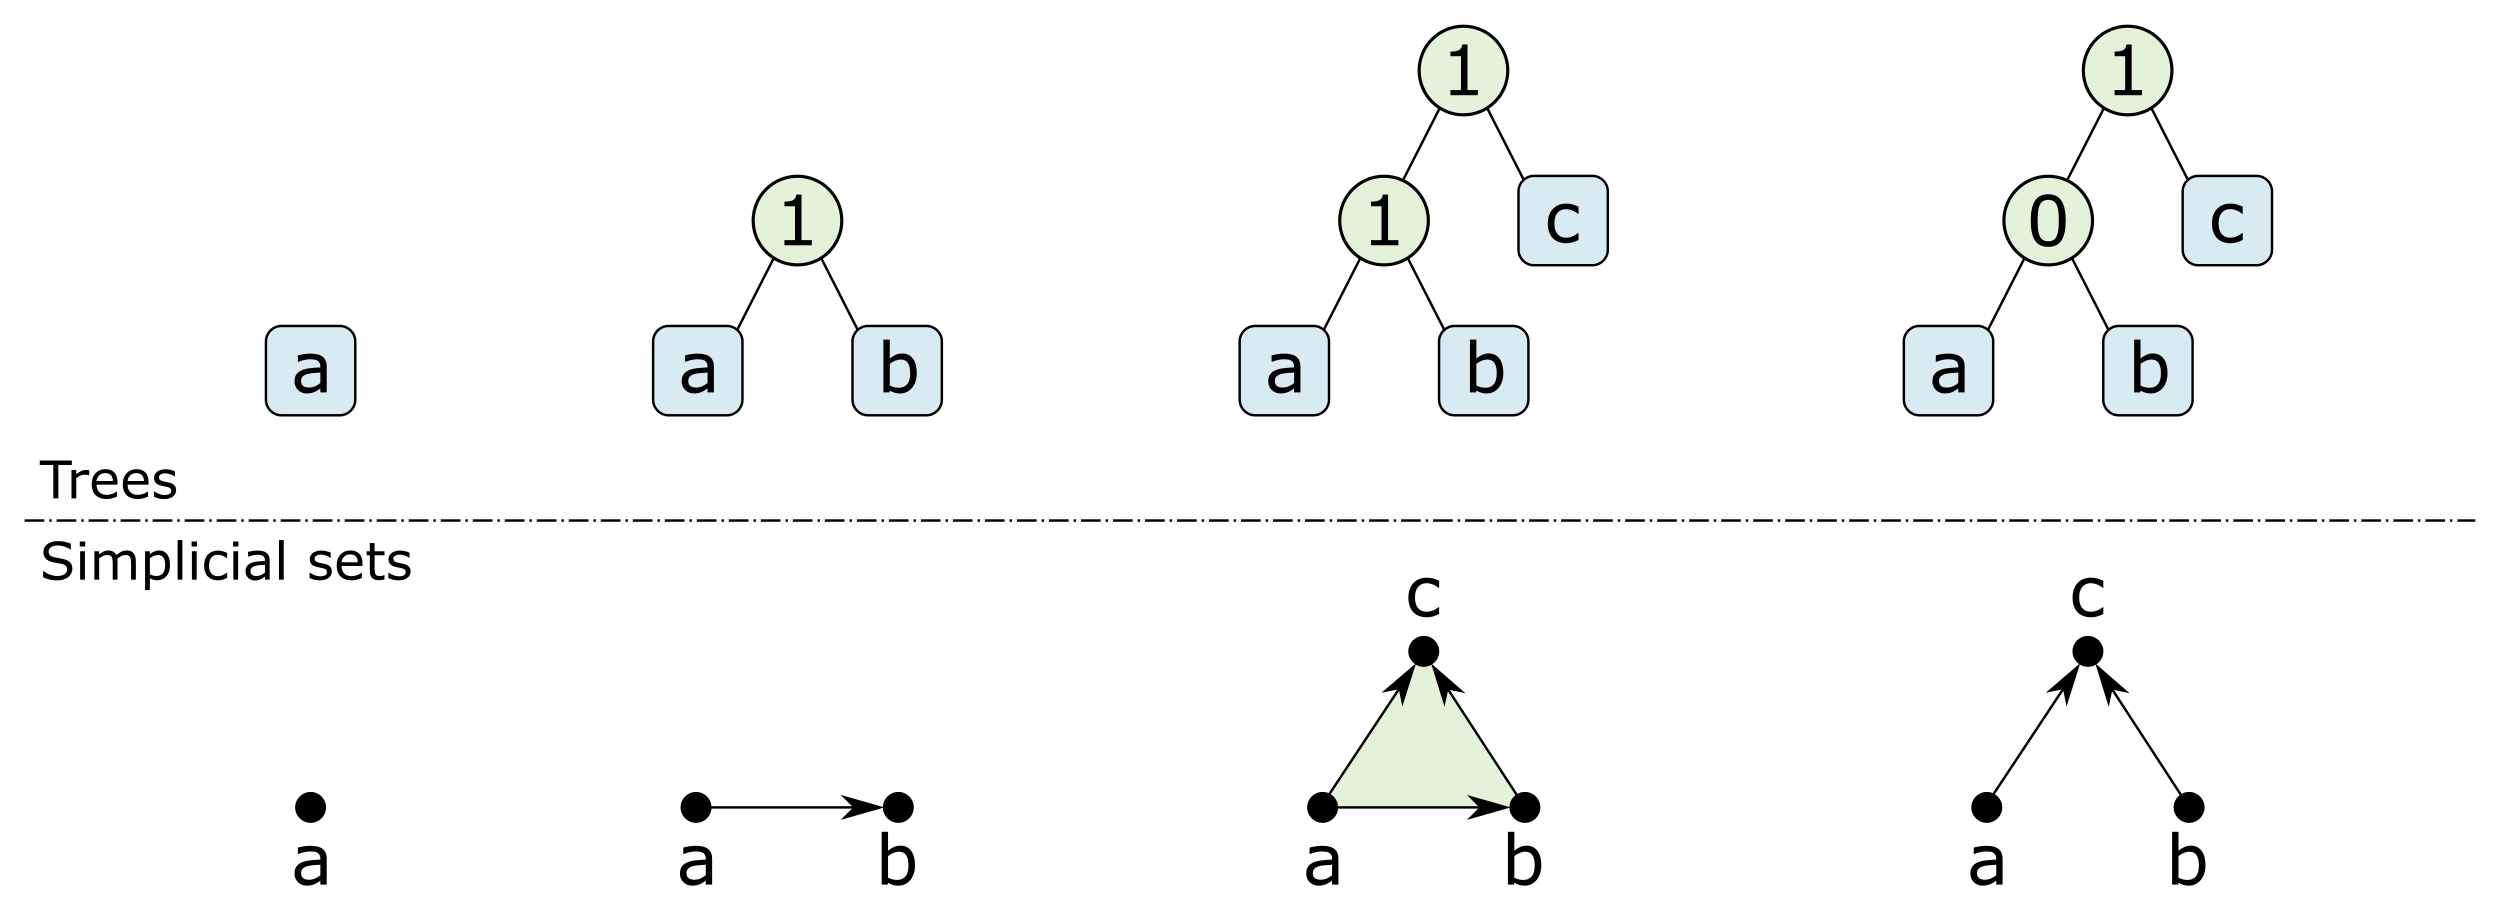
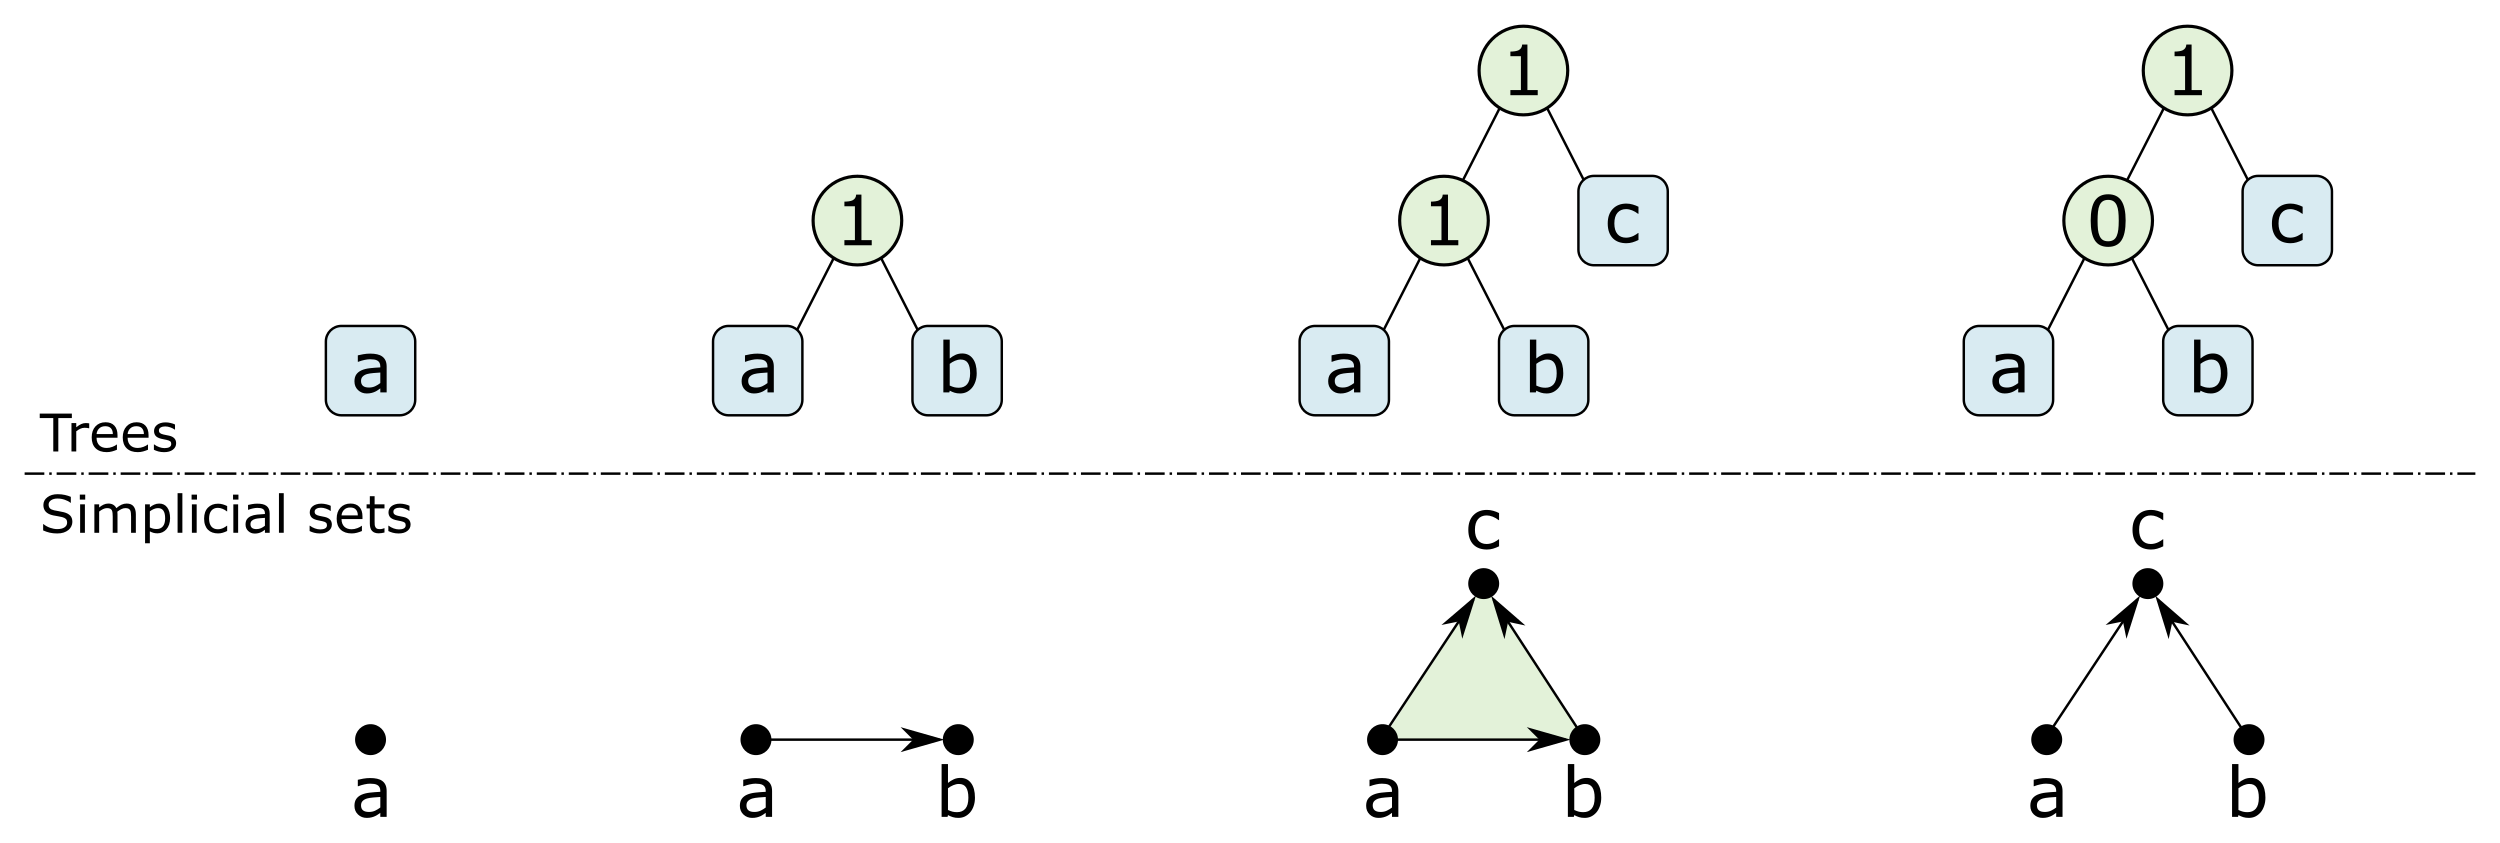
- <svg xmlns="http://www.w3.org/2000/svg" width="507.656mm" height="184.843mm" viewBox="0 0 507.656 184.843" version="1.1" id="svg5">
+ <svg xmlns="http://www.w3.org/2000/svg" width="507.656mm" height="171.085mm" viewBox="0 0 507.656 171.085" version="1.1" id="svg5">
  <defs id="defs2">
    <marker style="overflow:visible" id="Arrow1Lend" refX="0" refY="0" orient="auto">
      <path transform="matrix(-0.8,0,0,-0.8,-10,0)" style="fill:context-stroke;fill-rule:evenodd;stroke:context-stroke;stroke-width:1pt" d="M 0,0 5,-5 -12.5,0 5,5 Z" id="path22184" />
    </marker>
  </defs>
-   <g id="layer1" transform="translate(-41.9256,-69.00674)">
-     <rect style="fill:#d9ebf2;fill-opacity:1;stroke:#000000;stroke-width:0.5;stroke-miterlimit:4;stroke-dasharray:none;stroke-opacity:1" id="rect846" width="18.143" height="18.143" x="95.928" y="135.195" rx="3.155" ry="3.155" />
-     <g aria-label="a" id="text2439" style="font-size:14.111px;line-height:1.25;-inkscape-font-specification:'sans-serif, Normal';stroke-width:0.265" transform="translate(0,-4.233333)">
+   <g id="layer1" transform="translate(-41.9256,-78.53174)">
+     <rect style="fill:#d9ebf2;fill-opacity:1;stroke:#000000;stroke-width:0.5;stroke-miterlimit:4;stroke-dasharray:none;stroke-opacity:1" id="rect846" width="18.143" height="18.143" x="108.099" y="144.72" rx="3.155" ry="3.155" />
+     <g aria-label="a" id="text2439" style="font-size:14.111px;line-height:1.25;-inkscape-font-specification:'sans-serif, Normal';stroke-width:0.265" transform="translate(12.17084,5.291667)">
      <path d="m 108.269,152.926 h -1.288 v -0.82 q -0.172,0.117 -0.469,0.331 -0.289,0.207 -0.565,0.331 -0.324,0.158 -0.744,0.262 -0.42,0.11 -0.985,0.11 -1.04,0 -1.764,-0.689 -0.723,-0.689 -0.723,-1.757 0,-0.875 0.372,-1.412 0.379,-0.544 1.075,-0.854 0.703,-0.31 1.688,-0.42 0.985,-0.11 2.115,-0.165 v -0.2 q 0,-0.441 -0.158,-0.73 -0.152,-0.289 -0.441,-0.455 -0.276,-0.158 -0.661,-0.214 -0.386,-0.055 -0.806,-0.055 -0.51,0 -1.137,0.138 -0.627,0.131 -1.295,0.386 h -0.069 v -1.316 q 0.379,-0.103 1.096,-0.227 0.717,-0.124 1.412,-0.124 0.813,0 1.412,0.138 0.606,0.131 1.047,0.455 0.434,0.317 0.661,0.82 0.227,0.503 0.227,1.247 z m -1.288,-1.895 v -2.143 q -0.593,0.034 -1.399,0.103 -0.799,0.069 -1.268,0.2 -0.558,0.158 -0.903,0.496 -0.345,0.331 -0.345,0.916 0,0.661 0.4,0.999 0.4,0.331 1.22,0.331 0.682,0 1.247,-0.262 0.565,-0.269 1.047,-0.641 z" id="path17081" />
    </g>
-     <g id="g24591" transform="translate(0,-4.233333)">
+     <g id="g24591" transform="translate(12.17084,5.291667)">
      <rect style="fill:#d9ebf2;fill-opacity:1;stroke:#000000;stroke-width:0.5;stroke-miterlimit:4;stroke-dasharray:none;stroke-opacity:1" id="rect13164" width="18.143" height="18.143" x="215.037" y="139.428" rx="3.155" ry="3.155" />
      <g aria-label="b" id="text13168" style="font-size:14.111px;line-height:1.25;-inkscape-font-specification:'sans-serif, Normal';stroke-width:0.265" transform="translate(-4.725525)">
        <path d="m 232.813,149.019 q 0,0.965 -0.276,1.736 -0.269,0.772 -0.73,1.295 -0.489,0.544 -1.075,0.82 -0.586,0.269 -1.288,0.269 -0.655,0 -1.144,-0.158 -0.489,-0.152 -0.965,-0.413 l -0.083,0.358 h -1.213 v -10.721 h 1.295 v 3.831 q 0.544,-0.448 1.158,-0.73 0.613,-0.289 1.378,-0.289 1.364,0 2.15,1.047 0.792,1.047 0.792,2.956 z m -1.337,0.034 q 0,-1.378 -0.455,-2.088 -0.455,-0.717 -1.468,-0.717 -0.565,0 -1.144,0.248 -0.579,0.241 -1.075,0.627 v 4.41 q 0.551,0.248 0.944,0.345 0.4,0.097 0.903,0.097 1.075,0 1.681,-0.703 0.613,-0.71 0.613,-2.219 z" id="path17087" />
      </g>
      <path style="fill:none;stroke:#000000;stroke-width:0.5;stroke-linecap:butt;stroke-linejoin:miter;stroke-miterlimit:4;stroke-dasharray:none;stroke-opacity:1" d="m 199.97,123.849 -8.34,16.371" id="path13170" />
      <path style="fill:none;stroke:#000000;stroke-width:0.5;stroke-linecap:butt;stroke-linejoin:miter;stroke-miterlimit:4;stroke-dasharray:none;stroke-opacity:1" d="m 207.758,123.849 8.34,16.371" id="path13172" />
      <circle style="fill:#e3f2d9;fill-opacity:1;stroke:#000000;stroke-width:0.643;stroke-miterlimit:4;stroke-dasharray:none;stroke-opacity:1" id="circle13174" cx="203.864" cy="118.031" r="9" />
      <rect style="fill:#d9ebf2;fill-opacity:1;stroke:#000000;stroke-width:0.5;stroke-miterlimit:4;stroke-dasharray:none;stroke-opacity:1" id="rect17997" width="18.143" height="18.143" x="174.547" y="139.428" rx="3.155" ry="3.155" />
      <g aria-label="a" id="g18001" style="font-size:14.111px;line-height:1.25;-inkscape-font-specification:'sans-serif, Normal';stroke-width:0.265" transform="translate(78.61822)">
        <path d="m 108.269,152.926 h -1.288 v -0.82 q -0.172,0.117 -0.469,0.331 -0.289,0.207 -0.565,0.331 -0.324,0.158 -0.744,0.262 -0.42,0.11 -0.985,0.11 -1.04,0 -1.764,-0.689 -0.723,-0.689 -0.723,-1.757 0,-0.875 0.372,-1.412 0.379,-0.544 1.075,-0.854 0.703,-0.31 1.688,-0.42 0.985,-0.11 2.115,-0.165 v -0.2 q 0,-0.441 -0.158,-0.73 -0.152,-0.289 -0.441,-0.455 -0.276,-0.158 -0.661,-0.214 -0.386,-0.055 -0.806,-0.055 -0.51,0 -1.137,0.138 -0.627,0.131 -1.295,0.386 h -0.069 v -1.316 q 0.379,-0.103 1.096,-0.227 0.717,-0.124 1.412,-0.124 0.813,0 1.412,0.138 0.606,0.131 1.047,0.455 0.434,0.317 0.661,0.82 0.227,0.503 0.227,1.247 z m -1.288,-1.895 v -2.143 q -0.593,0.034 -1.399,0.103 -0.799,0.069 -1.268,0.2 -0.558,0.158 -0.903,0.496 -0.345,0.331 -0.345,0.916 0,0.661 0.4,0.999 0.4,0.331 1.22,0.331 0.682,0 1.247,-0.262 0.565,-0.269 1.047,-0.641 z" id="path17999" />
      </g>
      <g aria-label="1" id="text20898" style="font-size:14.111px;line-height:1.25;-inkscape-font-specification:'sans-serif, Normal';stroke-width:0.265">
        <path d="m 206.773,123.046 h -5.553 v -1.047 h 2.136 v -6.876 h -2.136 v -0.937 q 0.434,0 0.93,-0.069 0.496,-0.076 0.751,-0.214 0.317,-0.172 0.496,-0.434 0.186,-0.269 0.214,-0.717 h 1.068 v 9.247 h 2.095 z" id="path21171" />
      </g>
    </g>
-     <g id="g24612" transform="translate(0,-4.233333)">
+     <g id="g24612" transform="translate(12.17084,5.291667)">
      <rect style="fill:#d9ebf2;fill-opacity:1;stroke:#000000;stroke-width:0.5;stroke-miterlimit:4;stroke-dasharray:none;stroke-opacity:1" id="rect13624" width="18.143" height="18.143" x="350.274" y="108.959" rx="3.155" ry="3.155" />
      <g aria-label="c" id="text13628" style="font-size:14.111px;line-height:1.25;-inkscape-font-specification:'sans-serif, Normal';stroke-width:0.265" transform="translate(18.33968)">
        <path d="m 344.128,121.974 q -0.648,0.31 -1.233,0.482 -0.579,0.172 -1.233,0.172 -0.834,0 -1.53,-0.241 -0.696,-0.248 -1.192,-0.744 -0.503,-0.496 -0.779,-1.254 -0.276,-0.758 -0.276,-1.771 0,-1.888 1.034,-2.963 1.04,-1.075 2.742,-1.075 0.661,0 1.295,0.186 0.641,0.186 1.171,0.455 v 1.44 h -0.069 q -0.593,-0.462 -1.226,-0.71 -0.627,-0.248 -1.226,-0.248 -1.102,0 -1.743,0.744 -0.634,0.737 -0.634,2.17 0,1.392 0.62,2.143 0.627,0.744 1.757,0.744 0.393,0 0.799,-0.103 0.407,-0.103 0.73,-0.269 0.282,-0.145 0.531,-0.303 0.248,-0.165 0.393,-0.282 h 0.069 z" id="path17230" />
      </g>
      <path style="fill:none;stroke:#000000;stroke-width:0.5;stroke-linecap:butt;stroke-linejoin:miter;stroke-miterlimit:4;stroke-dasharray:none;stroke-opacity:1" d="m 335.207,93.38 -8.34,16.371" id="path13630" />
      <path style="fill:none;stroke:#000000;stroke-width:0.5;stroke-linecap:butt;stroke-linejoin:miter;stroke-miterlimit:4;stroke-dasharray:none;stroke-opacity:1" d="m 342.995,93.38 8.34,16.371" id="path13632" />
      <circle style="fill:#e3f2d9;fill-opacity:1;stroke:#000000;stroke-width:0.643;stroke-miterlimit:4;stroke-dasharray:none;stroke-opacity:1" id="circle13634" cx="339.101" cy="87.562" r="9" />
      <rect style="fill:#d9ebf2;fill-opacity:1;stroke:#000000;stroke-width:0.5;stroke-miterlimit:4;stroke-dasharray:none;stroke-opacity:1" id="rect13580" width="18.143" height="18.143" x="293.655" y="139.428" rx="3.155" ry="3.155" />
      <g aria-label="a" id="text13584" style="font-size:14.111px;line-height:1.25;-inkscape-font-specification:'sans-serif, Normal';stroke-width:0.265" transform="translate(18.33968)">
        <path d="m 287.657,152.926 h -1.288 v -0.82 q -0.172,0.117 -0.469,0.331 -0.289,0.207 -0.565,0.331 -0.324,0.158 -0.744,0.262 -0.42,0.11 -0.985,0.11 -1.04,0 -1.764,-0.689 -0.723,-0.689 -0.723,-1.757 0,-0.875 0.372,-1.412 0.379,-0.544 1.075,-0.854 0.703,-0.31 1.688,-0.42 0.985,-0.11 2.115,-0.165 v -0.2 q 0,-0.441 -0.158,-0.73 -0.152,-0.289 -0.441,-0.455 -0.276,-0.158 -0.661,-0.214 -0.386,-0.055 -0.806,-0.055 -0.51,0 -1.137,0.138 -0.627,0.131 -1.295,0.386 h -0.069 v -1.316 q 0.379,-0.103 1.096,-0.227 0.717,-0.124 1.412,-0.124 0.813,0 1.412,0.138 0.606,0.131 1.047,0.455 0.434,0.317 0.661,0.82 0.227,0.503 0.227,1.247 z m -1.288,-1.895 v -2.143 q -0.593,0.034 -1.399,0.103 -0.799,0.069 -1.268,0.2 -0.558,0.158 -0.903,0.496 -0.344,0.331 -0.344,0.916 0,0.661 0.4,0.999 0.4,0.331 1.22,0.331 0.682,0 1.247,-0.262 0.565,-0.269 1.047,-0.641 z" id="path17221" />
      </g>
      <rect style="fill:#d9ebf2;fill-opacity:1;stroke:#000000;stroke-width:0.5;stroke-miterlimit:4;stroke-dasharray:none;stroke-opacity:1" id="rect13586" width="18.143" height="18.143" x="334.146" y="139.428" rx="3.155" ry="3.155" />
      <g aria-label="b" id="text13590" style="font-size:14.111px;line-height:1.25;-inkscape-font-specification:'sans-serif, Normal';stroke-width:0.265" transform="translate(18.33968)">
        <path d="m 328.856,149.019 q 0,0.965 -0.276,1.736 -0.269,0.772 -0.73,1.295 -0.489,0.544 -1.075,0.82 -0.586,0.269 -1.288,0.269 -0.655,0 -1.144,-0.158 -0.489,-0.152 -0.965,-0.413 l -0.083,0.358 h -1.213 v -10.721 h 1.295 v 3.831 q 0.544,-0.448 1.158,-0.73 0.613,-0.289 1.378,-0.289 1.364,0 2.15,1.047 0.792,1.047 0.792,2.956 z m -1.337,0.034 q 0,-1.378 -0.455,-2.088 -0.455,-0.717 -1.468,-0.717 -0.565,0 -1.144,0.248 -0.579,0.241 -1.075,0.627 v 4.41 q 0.551,0.248 0.944,0.345 0.4,0.097 0.903,0.097 1.075,0 1.681,-0.703 0.613,-0.71 0.613,-2.219 z" id="path17233" />
      </g>
      <path style="fill:none;stroke:#000000;stroke-width:0.5;stroke-linecap:butt;stroke-linejoin:miter;stroke-miterlimit:4;stroke-dasharray:none;stroke-opacity:1" d="m 319.079,123.849 -8.34,16.371" id="path13592" />
      <path style="fill:none;stroke:#000000;stroke-width:0.5;stroke-linecap:butt;stroke-linejoin:miter;stroke-miterlimit:4;stroke-dasharray:none;stroke-opacity:1" d="m 326.867,123.849 8.34,16.371" id="path13594" />
      <circle style="fill:#e3f2d9;fill-opacity:1;stroke:#000000;stroke-width:0.643;stroke-miterlimit:4;stroke-dasharray:none;stroke-opacity:1" id="circle13596" cx="322.973" cy="118.031" r="9" />
      <g aria-label="1" id="text20982" style="font-size:14.111px;line-height:1.25;-inkscape-font-specification:'sans-serif, Normal';stroke-width:0.265">
        <path d="m 342.01,92.576 h -5.553 v -1.047 h 2.136 v -6.876 h -2.136 v -0.937 q 0.434,0 0.93,-0.069 0.496,-0.076 0.751,-0.214 0.317,-0.172 0.496,-0.434 0.186,-0.269 0.214,-0.717 h 1.068 v 9.247 h 2.095 z" id="path21177" />
      </g>
      <g aria-label="1" id="text21066" style="font-size:14.111px;line-height:1.25;-inkscape-font-specification:'sans-serif, Normal';stroke-width:0.265">
        <path d="m 325.882,123.046 h -5.553 v -1.047 h 2.136 v -6.876 h -2.136 v -0.937 q 0.434,0 0.93,-0.069 0.496,-0.076 0.751,-0.214 0.317,-0.172 0.496,-0.434 0.186,-0.269 0.214,-0.717 h 1.068 v 9.247 h 2.095 z" id="path21174" />
      </g>
    </g>
-     <g id="g24633" transform="translate(0,-4.233333)">
+     <g id="g24633" transform="translate(12.17084,5.291667)">
      <rect style="fill:#d9ebf2;fill-opacity:1;stroke:#000000;stroke-width:0.5;stroke-miterlimit:4;stroke-dasharray:none;stroke-opacity:1" id="rect17874" width="18.143" height="18.143" x="485.145" y="108.959" rx="3.155" ry="3.155" />
      <g aria-label="c" id="g17878" style="font-size:14.111px;line-height:1.25;-inkscape-font-specification:'sans-serif, Normal';stroke-width:0.265" transform="translate(153.2103)">
        <path d="m 344.128,121.974 q -0.648,0.31 -1.233,0.482 -0.579,0.172 -1.233,0.172 -0.834,0 -1.53,-0.241 -0.696,-0.248 -1.192,-0.744 -0.503,-0.496 -0.779,-1.254 -0.276,-0.758 -0.276,-1.771 0,-1.888 1.034,-2.963 1.04,-1.075 2.742,-1.075 0.661,0 1.295,0.186 0.641,0.186 1.171,0.455 v 1.44 h -0.069 q -0.593,-0.462 -1.226,-0.71 -0.627,-0.248 -1.226,-0.248 -1.102,0 -1.743,0.744 -0.634,0.737 -0.634,2.17 0,1.392 0.62,2.143 0.627,0.744 1.757,0.744 0.393,0 0.799,-0.103 0.407,-0.103 0.73,-0.269 0.282,-0.145 0.531,-0.303 0.248,-0.165 0.393,-0.282 h 0.069 z" id="path17876" />
      </g>
      <path style="fill:none;stroke:#000000;stroke-width:0.5;stroke-linecap:butt;stroke-linejoin:miter;stroke-miterlimit:4;stroke-dasharray:none;stroke-opacity:1" d="m 470.077,93.38 -8.34,16.371" id="path17880" />
      <path style="fill:none;stroke:#000000;stroke-width:0.5;stroke-linecap:butt;stroke-linejoin:miter;stroke-miterlimit:4;stroke-dasharray:none;stroke-opacity:1" d="m 477.865,93.38 8.34,16.371" id="path17882" />
      <circle style="fill:#e3f2d9;fill-opacity:1;stroke:#000000;stroke-width:0.643;stroke-miterlimit:4;stroke-dasharray:none;stroke-opacity:1" id="circle17884" cx="473.971" cy="87.562" r="9" />
      <rect style="fill:#d9ebf2;fill-opacity:1;stroke:#000000;stroke-width:0.5;stroke-miterlimit:4;stroke-dasharray:none;stroke-opacity:1" id="rect17890" width="18.143" height="18.143" x="428.526" y="139.428" rx="3.155" ry="3.155" />
      <g aria-label="a" id="g17894" style="font-size:14.111px;line-height:1.25;-inkscape-font-specification:'sans-serif, Normal';stroke-width:0.265" transform="translate(153.2103)">
        <path d="m 287.657,152.926 h -1.288 v -0.82 q -0.172,0.117 -0.469,0.331 -0.289,0.207 -0.565,0.331 -0.324,0.158 -0.744,0.262 -0.42,0.11 -0.985,0.11 -1.04,0 -1.764,-0.689 -0.723,-0.689 -0.723,-1.757 0,-0.875 0.372,-1.412 0.379,-0.544 1.075,-0.854 0.703,-0.31 1.688,-0.42 0.985,-0.11 2.115,-0.165 v -0.2 q 0,-0.441 -0.158,-0.73 -0.152,-0.289 -0.441,-0.455 -0.276,-0.158 -0.661,-0.214 -0.386,-0.055 -0.806,-0.055 -0.51,0 -1.137,0.138 -0.627,0.131 -1.295,0.386 h -0.069 v -1.316 q 0.379,-0.103 1.096,-0.227 0.717,-0.124 1.412,-0.124 0.813,0 1.412,0.138 0.606,0.131 1.047,0.455 0.434,0.317 0.661,0.82 0.227,0.503 0.227,1.247 z m -1.288,-1.895 v -2.143 q -0.593,0.034 -1.399,0.103 -0.799,0.069 -1.268,0.2 -0.558,0.158 -0.903,0.496 -0.344,0.331 -0.344,0.916 0,0.661 0.4,0.999 0.4,0.331 1.22,0.331 0.682,0 1.247,-0.262 0.565,-0.269 1.047,-0.641 z" id="path17892" />
      </g>
      <rect style="fill:#d9ebf2;fill-opacity:1;stroke:#000000;stroke-width:0.5;stroke-miterlimit:4;stroke-dasharray:none;stroke-opacity:1" id="rect17896" width="18.143" height="18.143" x="469.017" y="139.428" rx="3.155" ry="3.155" />
      <g aria-label="b" id="g17900" style="font-size:14.111px;line-height:1.25;-inkscape-font-specification:'sans-serif, Normal';stroke-width:0.265" transform="translate(153.2103)">
        <path d="m 328.856,149.019 q 0,0.965 -0.276,1.736 -0.269,0.772 -0.73,1.295 -0.489,0.544 -1.075,0.82 -0.586,0.269 -1.288,0.269 -0.655,0 -1.144,-0.158 -0.489,-0.152 -0.965,-0.413 l -0.083,0.358 h -1.213 v -10.721 h 1.295 v 3.831 q 0.544,-0.448 1.158,-0.73 0.613,-0.289 1.378,-0.289 1.364,0 2.15,1.047 0.792,1.047 0.792,2.956 z m -1.337,0.034 q 0,-1.378 -0.455,-2.088 -0.455,-0.717 -1.468,-0.717 -0.565,0 -1.144,0.248 -0.579,0.241 -1.075,0.627 v 4.41 q 0.551,0.248 0.944,0.345 0.4,0.097 0.903,0.097 1.075,0 1.681,-0.703 0.613,-0.71 0.613,-2.219 z" id="path17898" />
      </g>
      <path style="fill:none;stroke:#000000;stroke-width:0.5;stroke-linecap:butt;stroke-linejoin:miter;stroke-miterlimit:4;stroke-dasharray:none;stroke-opacity:1" d="m 453.949,123.849 -8.34,16.371" id="path17902" />
      <path style="fill:none;stroke:#000000;stroke-width:0.5;stroke-linecap:butt;stroke-linejoin:miter;stroke-miterlimit:4;stroke-dasharray:none;stroke-opacity:1" d="m 461.737,123.849 8.34,16.371" id="path17904" />
      <circle style="fill:#e3f2d9;fill-opacity:1;stroke:#000000;stroke-width:0.643;stroke-miterlimit:4;stroke-dasharray:none;stroke-opacity:1" id="circle17906" cx="457.843" cy="118.031" r="9" />
      <g aria-label="0" id="g17910" style="font-size:14.111px;line-height:1.25;-inkscape-font-specification:'sans-serif, Normal';stroke-width:0.265" transform="translate(153.2103)">
        <path d="m 308.181,118.024 q 0,2.763 -0.868,4.058 -0.861,1.288 -2.68,1.288 -1.847,0 -2.701,-1.309 -0.847,-1.309 -0.847,-4.024 0,-2.735 0.861,-4.038 0.861,-1.309 2.687,-1.309 1.847,0 2.694,1.33 0.854,1.323 0.854,4.003 z m -1.812,3.128 q 0.241,-0.558 0.324,-1.309 0.09,-0.758 0.09,-1.819 0,-1.047 -0.09,-1.819 -0.083,-0.772 -0.331,-1.309 -0.241,-0.531 -0.661,-0.799 -0.413,-0.269 -1.068,-0.269 -0.648,0 -1.075,0.269 -0.42,0.269 -0.668,0.813 -0.234,0.51 -0.324,1.33 -0.083,0.82 -0.083,1.798 0,1.075 0.076,1.798 0.076,0.723 0.324,1.295 0.227,0.537 0.641,0.82 0.42,0.282 1.109,0.282 0.648,0 1.075,-0.269 0.427,-0.269 0.661,-0.813 z" id="path17908" />
      </g>
      <g aria-label="1" id="text21169" style="font-size:14.111px;line-height:1.25;-inkscape-font-specification:'sans-serif, Normal';stroke-width:0.265">
        <path d="m 476.88,92.576 h -5.553 v -1.047 h 2.136 v -6.876 h -2.136 v -0.937 q 0.434,0 0.93,-0.069 0.496,-0.076 0.751,-0.214 0.317,-0.172 0.496,-0.434 0.186,-0.269 0.214,-0.717 h 1.068 v 9.247 h 2.095 z" id="path21180" />
      </g>
    </g>
-     <g id="g24930">
+     <g id="g24930" transform="translate(12.17084,-4.233333)">
      <g id="g24578" transform="translate(0,10.05417)">
        <circle style="fill:#000000;fill-opacity:1;stroke:none;stroke-width:0.5;stroke-miterlimit:4;stroke-dasharray:none;stroke-opacity:1" id="path21404" cx="105" cy="222.905" r="3.142" />
        <g aria-label="a" id="g21644" style="font-size:14.111px;line-height:1.25;-inkscape-font-specification:'sans-serif, Normal';stroke-width:0.265" transform="translate(0,85.65623)">
          <path d="m 108.269,152.926 h -1.288 v -0.82 q -0.172,0.117 -0.469,0.331 -0.289,0.207 -0.565,0.331 -0.324,0.158 -0.744,0.262 -0.42,0.11 -0.985,0.11 -1.04,0 -1.764,-0.689 -0.723,-0.689 -0.723,-1.757 0,-0.875 0.372,-1.412 0.379,-0.544 1.075,-0.854 0.703,-0.31 1.688,-0.42 0.985,-0.11 2.115,-0.165 v -0.2 q 0,-0.441 -0.158,-0.73 -0.152,-0.289 -0.441,-0.455 -0.276,-0.158 -0.661,-0.214 -0.386,-0.055 -0.806,-0.055 -0.51,0 -1.137,0.138 -0.627,0.131 -1.295,0.386 h -0.069 v -1.316 q 0.379,-0.103 1.096,-0.227 0.717,-0.124 1.412,-0.124 0.813,0 1.412,0.138 0.606,0.131 1.047,0.455 0.434,0.317 0.661,0.82 0.227,0.503 0.227,1.247 z m -1.288,-1.895 v -2.143 q -0.593,0.034 -1.399,0.103 -0.799,0.069 -1.268,0.2 -0.558,0.158 -0.903,0.496 -0.345,0.331 -0.345,0.916 0,0.661 0.4,0.999 0.4,0.331 1.22,0.331 0.682,0 1.247,-0.262 0.565,-0.269 1.047,-0.641 z" id="path21642" />
        </g>
      </g>
      <g id="g24556" transform="translate(-0.354372,10.05417)">
        <g id="g24253" transform="translate(0,50.06978)">
          <g aria-label="b" id="g21755" style="font-size:14.111px;line-height:1.25;-inkscape-font-specification:'sans-serif, Normal';stroke-width:0.265" transform="translate(-4.725525,35.58646)">
            <path d="m 232.813,149.019 q 0,0.965 -0.276,1.736 -0.269,0.772 -0.73,1.295 -0.489,0.544 -1.075,0.82 -0.586,0.269 -1.288,0.269 -0.655,0 -1.144,-0.158 -0.489,-0.152 -0.965,-0.413 l -0.083,0.358 h -1.213 v -10.721 h 1.295 v 3.831 q 0.544,-0.448 1.158,-0.73 0.613,-0.289 1.378,-0.289 1.364,0 2.15,1.047 0.792,1.047 0.792,2.956 z m -1.337,0.034 q 0,-1.378 -0.455,-2.088 -0.455,-0.717 -1.468,-0.717 -0.565,0 -1.144,0.248 -0.579,0.241 -1.075,0.627 v 4.41 q 0.551,0.248 0.944,0.345 0.4,0.097 0.903,0.097 1.075,0 1.681,-0.703 0.613,-0.71 0.613,-2.219 z" id="path21753" />
          </g>
          <g aria-label="a" id="g21759" style="font-size:14.111px;line-height:1.25;-inkscape-font-specification:'sans-serif, Normal';stroke-width:0.265" transform="translate(78.61822,35.58646)">
            <path d="m 108.269,152.926 h -1.288 v -0.82 q -0.172,0.117 -0.469,0.331 -0.289,0.207 -0.565,0.331 -0.324,0.158 -0.744,0.262 -0.42,0.11 -0.985,0.11 -1.04,0 -1.764,-0.689 -0.723,-0.689 -0.723,-1.757 0,-0.875 0.372,-1.412 0.379,-0.544 1.075,-0.854 0.703,-0.31 1.688,-0.42 0.985,-0.11 2.115,-0.165 v -0.2 q 0,-0.441 -0.158,-0.73 -0.152,-0.289 -0.441,-0.455 -0.276,-0.158 -0.661,-0.214 -0.386,-0.055 -0.806,-0.055 -0.51,0 -1.137,0.138 -0.627,0.131 -1.295,0.386 h -0.069 v -1.316 q 0.379,-0.103 1.096,-0.227 0.717,-0.124 1.412,-0.124 0.813,0 1.412,0.138 0.606,0.131 1.047,0.455 0.434,0.317 0.661,0.82 0.227,0.503 0.227,1.247 z m -1.288,-1.895 v -2.143 q -0.593,0.034 -1.399,0.103 -0.799,0.069 -1.268,0.2 -0.558,0.158 -0.903,0.496 -0.345,0.331 -0.345,0.916 0,0.661 0.4,0.999 0.4,0.331 1.22,0.331 0.682,0 1.247,-0.262 0.565,-0.269 1.047,-0.641 z" id="path21757" />
          </g>
        </g>
        <g id="g24258" transform="translate(0,24.58289)">
          <circle style="fill:#000000;fill-opacity:1;stroke:none;stroke-width:0.5;stroke-miterlimit:4;stroke-dasharray:none;stroke-opacity:1" id="circle21745" cx="183.618" cy="198.322" r="3.142" />
          <circle style="fill:#000000;fill-opacity:1;stroke:none;stroke-width:0.5;stroke-miterlimit:4;stroke-dasharray:none;stroke-opacity:1" id="circle21771" cx="224.701" cy="198.322" r="3.142" />
          <path style="fill:none;stroke:#000000;stroke-width:0.5;stroke-linecap:butt;stroke-linejoin:miter;stroke-miterlimit:4;stroke-dasharray:none;stroke-opacity:1;marker-end:url(#Arrow1Lend)" d="m 183.618,198.322 h 37.286" id="path21806" />
        </g>
      </g>
      <g id="g24573" transform="translate(7.709737,10.05417)">
        <path style="fill:#e3f2d9;fill-opacity:1;stroke:none;stroke-width:0.265px;stroke-linecap:butt;stroke-linejoin:miter;stroke-opacity:1" d="m 323.327,191.221 -20.541,31.684 h 41.082 z" id="path23994" />
        <circle style="fill:#000000;fill-opacity:1;stroke:none;stroke-width:0.5;stroke-miterlimit:4;stroke-dasharray:none;stroke-opacity:1" id="path21404-3" cx="323.327" cy="191.221" r="3.142" />
        <g aria-label="c" id="g22451" style="font-size:14.111px;line-height:1.25;-inkscape-font-specification:'sans-serif, Normal';stroke-width:0.265" transform="translate(-17.67953,61.67223)">
          <path d="m 344.128,121.974 q -0.648,0.31 -1.233,0.482 -0.579,0.172 -1.233,0.172 -0.834,0 -1.53,-0.241 -0.696,-0.248 -1.192,-0.744 -0.503,-0.496 -0.779,-1.254 -0.276,-0.758 -0.276,-1.771 0,-1.888 1.034,-2.963 1.04,-1.075 2.742,-1.075 0.661,0 1.295,0.186 0.641,0.186 1.171,0.455 v 1.44 h -0.069 q -0.593,-0.462 -1.226,-0.71 -0.627,-0.248 -1.226,-0.248 -1.102,0 -1.743,0.744 -0.634,0.737 -0.634,2.17 0,1.392 0.62,2.143 0.627,0.744 1.757,0.744 0.393,0 0.799,-0.103 0.407,-0.103 0.73,-0.269 0.282,-0.145 0.531,-0.303 0.248,-0.165 0.393,-0.282 h 0.069 z" id="path22449" />
        </g>
        <g id="g22471" transform="translate(0,13.1604)">
          <g aria-label="a" id="g22455" style="font-size:14.111px;line-height:1.25;-inkscape-font-specification:'sans-serif, Normal';stroke-width:0.265" transform="translate(18.33968,72.49583)">
            <path d="m 287.657,152.926 h -1.288 v -0.82 q -0.172,0.117 -0.469,0.331 -0.289,0.207 -0.565,0.331 -0.324,0.158 -0.744,0.262 -0.42,0.11 -0.985,0.11 -1.04,0 -1.764,-0.689 -0.723,-0.689 -0.723,-1.757 0,-0.875 0.372,-1.412 0.379,-0.544 1.075,-0.854 0.703,-0.31 1.688,-0.42 0.985,-0.11 2.115,-0.165 v -0.2 q 0,-0.441 -0.158,-0.73 -0.152,-0.289 -0.441,-0.455 -0.276,-0.158 -0.661,-0.214 -0.386,-0.055 -0.806,-0.055 -0.51,0 -1.137,0.138 -0.627,0.131 -1.295,0.386 h -0.069 v -1.316 q 0.379,-0.103 1.096,-0.227 0.717,-0.124 1.412,-0.124 0.813,0 1.412,0.138 0.606,0.131 1.047,0.455 0.434,0.317 0.661,0.82 0.227,0.503 0.227,1.247 z m -1.288,-1.895 v -2.143 q -0.593,0.034 -1.399,0.103 -0.799,0.069 -1.268,0.2 -0.558,0.158 -0.903,0.496 -0.344,0.331 -0.344,0.916 0,0.661 0.4,0.999 0.4,0.331 1.22,0.331 0.682,0 1.247,-0.262 0.565,-0.269 1.047,-0.641 z" id="path22453" />
          </g>
          <g aria-label="b" id="g22459" style="font-size:14.111px;line-height:1.25;-inkscape-font-specification:'sans-serif, Normal';stroke-width:0.265" transform="translate(18.33968,72.49583)">
            <path d="m 328.856,149.019 q 0,0.965 -0.276,1.736 -0.269,0.772 -0.73,1.295 -0.489,0.544 -1.075,0.82 -0.586,0.269 -1.288,0.269 -0.655,0 -1.144,-0.158 -0.489,-0.152 -0.965,-0.413 l -0.083,0.358 h -1.213 v -10.721 h 1.295 v 3.831 q 0.544,-0.448 1.158,-0.73 0.613,-0.289 1.378,-0.289 1.364,0 2.15,1.047 0.792,1.047 0.792,2.956 z m -1.337,0.034 q 0,-1.378 -0.455,-2.088 -0.455,-0.717 -1.468,-0.717 -0.565,0 -1.144,0.248 -0.579,0.241 -1.075,0.627 v 4.41 q 0.551,0.248 0.944,0.345 0.4,0.097 0.903,0.097 1.075,0 1.681,-0.703 0.613,-0.71 0.613,-2.219 z" id="path22457" />
          </g>
        </g>
        <g id="g23518" transform="translate(0,13.47038)">
          <circle style="fill:#000000;fill-opacity:1;stroke:none;stroke-width:0.5;stroke-miterlimit:4;stroke-dasharray:none;stroke-opacity:1" id="circle22461" cx="302.786" cy="209.434" r="3.142" />
          <circle style="fill:#000000;fill-opacity:1;stroke:none;stroke-width:0.5;stroke-miterlimit:4;stroke-dasharray:none;stroke-opacity:1" id="circle22463" cx="343.868" cy="209.434" r="3.142" />
          <path style="fill:none;stroke:#000000;stroke-width:0.5;stroke-linecap:butt;stroke-linejoin:miter;stroke-miterlimit:4;stroke-dasharray:none;stroke-opacity:1;marker-end:url(#Arrow1Lend)" d="m 302.786,209.434 h 37.213" id="path22465" />
        </g>
        <path style="fill:none;stroke:#000000;stroke-width:0.5;stroke-linecap:butt;stroke-linejoin:miter;stroke-miterlimit:4;stroke-dasharray:none;stroke-opacity:1;marker-end:url(#Arrow1Lend)" d="m 302.455,222.772 18.779,-28.348" id="path22503" />
        <path style="fill:none;stroke:#000000;stroke-width:0.5;stroke-linecap:butt;stroke-linejoin:miter;stroke-miterlimit:4;stroke-dasharray:none;stroke-opacity:1;marker-end:url(#Arrow1Lend)" d="m 343.868,222.905 -18.514,-28.423" id="path22661" />
      </g>
      <g id="g24545" transform="translate(26.21122,10.05417)">
        <circle style="fill:#000000;fill-opacity:1;stroke:none;stroke-width:0.5;stroke-miterlimit:4;stroke-dasharray:none;stroke-opacity:1" id="circle24262" cx="439.696" cy="191.221" r="3.142" />
        <g aria-label="c" id="g24266" style="font-size:14.111px;line-height:1.25;-inkscape-font-specification:'sans-serif, Normal';stroke-width:0.265" transform="translate(98.68962,61.67223)">
          <path d="m 344.128,121.974 q -0.648,0.31 -1.233,0.482 -0.579,0.172 -1.233,0.172 -0.834,0 -1.53,-0.241 -0.696,-0.248 -1.192,-0.744 -0.503,-0.496 -0.779,-1.254 -0.276,-0.758 -0.276,-1.771 0,-1.888 1.034,-2.963 1.04,-1.075 2.742,-1.075 0.661,0 1.295,0.186 0.641,0.186 1.171,0.455 v 1.44 h -0.069 q -0.593,-0.462 -1.226,-0.71 -0.627,-0.248 -1.226,-0.248 -1.102,0 -1.743,0.744 -0.634,0.737 -0.634,2.17 0,1.392 0.62,2.143 0.627,0.744 1.757,0.744 0.393,0 0.799,-0.103 0.407,-0.103 0.73,-0.269 0.282,-0.145 0.531,-0.303 0.248,-0.165 0.393,-0.282 h 0.069 z" id="path24264" />
        </g>
        <g id="g24276" transform="translate(116.3692,13.1604)">
          <g aria-label="a" id="g24270" style="font-size:14.111px;line-height:1.25;-inkscape-font-specification:'sans-serif, Normal';stroke-width:0.265" transform="translate(18.33968,72.49583)">
            <path d="m 287.657,152.926 h -1.288 v -0.82 q -0.172,0.117 -0.469,0.331 -0.289,0.207 -0.565,0.331 -0.324,0.158 -0.744,0.262 -0.42,0.11 -0.985,0.11 -1.04,0 -1.764,-0.689 -0.723,-0.689 -0.723,-1.757 0,-0.875 0.372,-1.412 0.379,-0.544 1.075,-0.854 0.703,-0.31 1.688,-0.42 0.985,-0.11 2.115,-0.165 v -0.2 q 0,-0.441 -0.158,-0.73 -0.152,-0.289 -0.441,-0.455 -0.276,-0.158 -0.661,-0.214 -0.386,-0.055 -0.806,-0.055 -0.51,0 -1.137,0.138 -0.627,0.131 -1.295,0.386 h -0.069 v -1.316 q 0.379,-0.103 1.096,-0.227 0.717,-0.124 1.412,-0.124 0.813,0 1.412,0.138 0.606,0.131 1.047,0.455 0.434,0.317 0.661,0.82 0.227,0.503 0.227,1.247 z m -1.288,-1.895 v -2.143 q -0.593,0.034 -1.399,0.103 -0.799,0.069 -1.268,0.2 -0.558,0.158 -0.903,0.496 -0.344,0.331 -0.344,0.916 0,0.661 0.4,0.999 0.4,0.331 1.22,0.331 0.682,0 1.247,-0.262 0.565,-0.269 1.047,-0.641 z" id="path24268" />
          </g>
          <g aria-label="b" id="g24274" style="font-size:14.111px;line-height:1.25;-inkscape-font-specification:'sans-serif, Normal';stroke-width:0.265" transform="translate(18.33968,72.49583)">
            <path d="m 328.856,149.019 q 0,0.965 -0.276,1.736 -0.269,0.772 -0.73,1.295 -0.489,0.544 -1.075,0.82 -0.586,0.269 -1.288,0.269 -0.655,0 -1.144,-0.158 -0.489,-0.152 -0.965,-0.413 l -0.083,0.358 h -1.213 v -10.721 h 1.295 v 3.831 q 0.544,-0.448 1.158,-0.73 0.613,-0.289 1.378,-0.289 1.364,0 2.15,1.047 0.792,1.047 0.792,2.956 z m -1.337,0.034 q 0,-1.378 -0.455,-2.088 -0.455,-0.717 -1.468,-0.717 -0.565,0 -1.144,0.248 -0.579,0.241 -1.075,0.627 v 4.41 q 0.551,0.248 0.944,0.345 0.4,0.097 0.903,0.097 1.075,0 1.681,-0.703 0.613,-0.71 0.613,-2.219 z" id="path24272" />
          </g>
        </g>
        <circle style="fill:#000000;fill-opacity:1;stroke:none;stroke-width:0.5;stroke-miterlimit:4;stroke-dasharray:none;stroke-opacity:1" id="circle24278" cx="419.155" cy="222.905" r="3.142" />
        <circle style="fill:#000000;fill-opacity:1;stroke:none;stroke-width:0.5;stroke-miterlimit:4;stroke-dasharray:none;stroke-opacity:1" id="circle24280" cx="460.237" cy="222.905" r="3.142" />
        <path style="fill:none;stroke:#000000;stroke-width:0.5;stroke-linecap:butt;stroke-linejoin:miter;stroke-miterlimit:4;stroke-dasharray:none;stroke-opacity:1;marker-end:url(#Arrow1Lend)" d="m 418.824,222.772 18.779,-28.348" id="path24286" />
        <path style="fill:none;stroke:#000000;stroke-width:0.5;stroke-linecap:butt;stroke-linejoin:miter;stroke-miterlimit:4;stroke-dasharray:none;stroke-opacity:1;marker-end:url(#Arrow1Lend)" d="m 460.237,222.905 -18.514,-28.423" id="path24288" />
      </g>
    </g>
    <path style="fill:none;stroke:#000000;stroke-width:0.5;stroke-linecap:butt;stroke-linejoin:miter;stroke-miterlimit:4;stroke-dasharray:4, 1, 0.5, 1;stroke-dashoffset:0;stroke-opacity:1" d="M 46.926,174.706 H 544.581" id="path24668" />
    <g aria-label="Simplicial sets" id="text27596" style="font-size:10.583px;line-height:1.25;stroke-width:0.265">
      <path d="m 56.62,184.521 q 0,0.45 -0.212,0.889 -0.207,0.439 -0.584,0.744 -0.413,0.331 -0.966,0.517 -0.548,0.186 -1.323,0.186 -0.832,0 -1.499,-0.155 -0.661,-0.155 -1.349,-0.46 v -1.282 h 0.072 q 0.584,0.486 1.349,0.749 0.765,0.264 1.437,0.264 0.951,0 1.478,-0.357 0.532,-0.357 0.532,-0.951 0,-0.512 -0.253,-0.754 -0.248,-0.243 -0.76,-0.377 -0.388,-0.103 -0.842,-0.171 -0.45,-0.067 -0.956,-0.171 -1.023,-0.217 -1.519,-0.739 -0.491,-0.527 -0.491,-1.369 0,-0.966 0.816,-1.581 0.816,-0.62 2.072,-0.62 0.811,0 1.488,0.155 0.677,0.155 1.199,0.382 v 1.209 h -0.072 Q 55.798,180.258 55.08,180.015 q -0.713,-0.248 -1.462,-0.248 -0.822,0 -1.323,0.341 -0.496,0.341 -0.496,0.878 0,0.481 0.248,0.754 0.248,0.274 0.873,0.419 0.331,0.072 0.941,0.176 0.61,0.103 1.034,0.212 0.858,0.227 1.292,0.687 0.434,0.46 0.434,1.287 z" id="path29993" />
-       <path d="m 59.229,179.979 h -1.096 v -1.008 h 1.096 z m -0.062,6.739 h -0.972 v -5.772 h 0.972 z" id="path29995" />
+       <path d="m 59.229,179.979 h -1.096 v -1.008 h 1.096 z m -0.062,6.739 H 58.196 v -5.772 h 0.972 z" id="path29995" />
      <path d="m 69.513,186.718 h -0.972 v -3.287 q 0,-0.372 -0.036,-0.718 -0.031,-0.346 -0.14,-0.553 -0.119,-0.222 -0.341,-0.336 -0.222,-0.114 -0.641,-0.114 -0.408,0 -0.816,0.207 -0.408,0.202 -0.816,0.517 0.015,0.119 0.026,0.279 0.01,0.155 0.01,0.31 v 3.695 h -0.972 v -3.287 q 0,-0.382 -0.036,-0.723 -0.031,-0.346 -0.14,-0.553 -0.119,-0.222 -0.341,-0.331 -0.222,-0.114 -0.641,-0.114 -0.398,0 -0.801,0.196 -0.398,0.196 -0.796,0.501 v 4.31 h -0.972 v -5.772 h 0.972 v 0.641 q 0.455,-0.377 0.904,-0.589 0.455,-0.212 0.966,-0.212 0.589,0 0.997,0.248 0.413,0.248 0.615,0.687 0.589,-0.496 1.075,-0.713 0.486,-0.222 1.039,-0.222 0.951,0 1.4,0.579 0.455,0.574 0.455,1.607 z" id="path29997" />
      <path d="m 76.463,183.762 q 0,0.703 -0.202,1.287 -0.202,0.579 -0.568,0.982 -0.341,0.382 -0.806,0.594 -0.46,0.207 -0.977,0.207 -0.45,0 -0.816,-0.098 -0.362,-0.098 -0.739,-0.305 v 2.418 h -0.972 v -7.901 h 0.972 v 0.605 q 0.388,-0.326 0.868,-0.543 0.486,-0.222 1.034,-0.222 1.044,0 1.623,0.791 0.584,0.785 0.584,2.186 z m -1.003,0.026 q 0,-1.044 -0.357,-1.561 -0.357,-0.517 -1.096,-0.517 -0.419,0 -0.842,0.181 -0.424,0.181 -0.811,0.475 v 3.271 q 0.413,0.186 0.708,0.253 0.3,0.067 0.677,0.067 0.811,0 1.266,-0.548 0.455,-0.548 0.455,-1.623 z" id="path29999" />
      <path d="m 78.959,186.718 h -0.972 v -8.041 h 0.972 z" id="path30001" />
      <path d="m 81.926,179.979 h -1.096 v -1.008 h 1.096 z m -0.062,6.739 h -0.972 v -5.772 h 0.972 z" id="path30003" />
      <path d="m 88.054,186.356 q -0.486,0.233 -0.925,0.362 -0.434,0.129 -0.925,0.129 -0.625,0 -1.147,-0.181 -0.522,-0.186 -0.894,-0.558 -0.377,-0.372 -0.584,-0.941 -0.207,-0.568 -0.207,-1.328 0,-1.416 0.775,-2.222 0.78,-0.806 2.057,-0.806 0.496,0 0.972,0.14 0.481,0.14 0.878,0.341 v 1.08 h -0.052 q -0.444,-0.346 -0.92,-0.532 -0.47,-0.186 -0.92,-0.186 -0.827,0 -1.307,0.558 -0.475,0.553 -0.475,1.628 0,1.044 0.465,1.607 0.47,0.558 1.318,0.558 0.295,0 0.599,-0.077 0.305,-0.077 0.548,-0.202 0.212,-0.109 0.398,-0.227 0.186,-0.124 0.295,-0.212 h 0.052 z" id="path30005" />
      <path d="m 90.344,179.979 h -1.096 v -1.008 h 1.096 z m -0.062,6.739 h -0.972 v -5.772 h 0.972 z" id="path30007" />
      <path d="m 96.689,186.718 h -0.966 v -0.615 q -0.129,0.088 -0.351,0.248 -0.217,0.155 -0.424,0.248 -0.243,0.119 -0.558,0.196 -0.315,0.083 -0.739,0.083 -0.78,0 -1.323,-0.517 -0.543,-0.517 -0.543,-1.318 0,-0.656 0.279,-1.059 0.284,-0.408 0.806,-0.641 0.527,-0.233 1.266,-0.315 0.739,-0.083 1.586,-0.124 v -0.15 q 0,-0.331 -0.119,-0.548 -0.114,-0.217 -0.331,-0.341 -0.207,-0.119 -0.496,-0.16 -0.289,-0.041 -0.605,-0.041 -0.382,0 -0.853,0.103 -0.47,0.098 -0.972,0.289 h -0.052 v -0.987 q 0.284,-0.077 0.822,-0.171 0.537,-0.093 1.059,-0.093 0.61,0 1.059,0.103 0.455,0.098 0.785,0.341 0.326,0.238 0.496,0.615 0.171,0.377 0.171,0.935 z m -0.966,-1.421 v -1.607 q -0.444,0.026 -1.049,0.077 -0.599,0.052 -0.951,0.15 -0.419,0.119 -0.677,0.372 -0.258,0.248 -0.258,0.687 0,0.496 0.3,0.749 0.3,0.248 0.915,0.248 0.512,0 0.935,-0.196 0.424,-0.202 0.785,-0.481 z" id="path30009" />
      <path d="m 99.542,186.718 h -0.972 v -8.041 h 0.972 z" id="path30011" />
      <path d="m 109.309,185.054 q 0,0.791 -0.656,1.297 -0.651,0.506 -1.783,0.506 -0.641,0 -1.178,-0.15 -0.532,-0.155 -0.894,-0.336 v -1.09 h 0.052 q 0.46,0.346 1.023,0.553 0.563,0.202 1.08,0.202 0.641,0 1.003,-0.207 0.362,-0.207 0.362,-0.651 0,-0.341 -0.196,-0.517 -0.196,-0.176 -0.754,-0.3 -0.207,-0.046 -0.543,-0.109 -0.331,-0.062 -0.605,-0.134 -0.76,-0.202 -1.08,-0.589 -0.315,-0.393 -0.315,-0.961 0,-0.357 0.145,-0.672 0.15,-0.315 0.45,-0.563 0.289,-0.243 0.734,-0.382 0.45,-0.145 1.003,-0.145 0.517,0 1.044,0.129 0.532,0.124 0.884,0.305 v 1.039 h -0.052 q -0.372,-0.274 -0.904,-0.46 -0.532,-0.191 -1.044,-0.191 -0.532,0 -0.899,0.207 -0.367,0.202 -0.367,0.605 0,0.357 0.222,0.537 0.217,0.181 0.703,0.295 0.269,0.062 0.599,0.124 0.336,0.062 0.558,0.114 0.677,0.155 1.044,0.532 0.367,0.382 0.367,1.013 z" id="path30013" />
      <path d="m 115.531,183.932 h -4.253 q 0,0.532 0.16,0.93 0.16,0.393 0.439,0.646 0.269,0.248 0.636,0.372 0.372,0.124 0.816,0.124 0.589,0 1.183,-0.233 0.599,-0.238 0.853,-0.465 h 0.052 v 1.059 q -0.491,0.207 -1.003,0.346 -0.512,0.14 -1.075,0.14 -1.437,0 -2.243,-0.775 -0.806,-0.78 -0.806,-2.212 0,-1.416 0.77,-2.248 0.775,-0.832 2.036,-0.832 1.168,0 1.798,0.682 0.636,0.682 0.636,1.938 z m -0.946,-0.744 q -0.005,-0.765 -0.388,-1.183 -0.377,-0.419 -1.152,-0.419 -0.78,0 -1.245,0.46 -0.46,0.46 -0.522,1.142 z" id="path30015" />
      <path d="m 120.001,186.666 q -0.274,0.072 -0.599,0.119 -0.32,0.046 -0.574,0.046 -0.884,0 -1.344,-0.475 -0.46,-0.475 -0.46,-1.524 v -3.07 h -0.656 v -0.816 h 0.656 v -1.659 h 0.972 v 1.659 h 2.005 v 0.816 h -2.005 v 2.63 q 0,0.455 0.021,0.713 0.021,0.253 0.145,0.475 0.114,0.207 0.31,0.305 0.202,0.093 0.61,0.093 0.238,0 0.496,-0.067 0.258,-0.072 0.372,-0.119 h 0.052 z" id="path30017" />
      <path d="m 125.297,185.054 q 0,0.791 -0.656,1.297 -0.651,0.506 -1.783,0.506 -0.641,0 -1.178,-0.15 -0.532,-0.155 -0.894,-0.336 v -1.09 h 0.052 q 0.46,0.346 1.023,0.553 0.563,0.202 1.08,0.202 0.641,0 1.003,-0.207 0.362,-0.207 0.362,-0.651 0,-0.341 -0.196,-0.517 -0.196,-0.176 -0.754,-0.3 -0.207,-0.046 -0.543,-0.109 -0.331,-0.062 -0.605,-0.134 -0.76,-0.202 -1.08,-0.589 -0.315,-0.393 -0.315,-0.961 0,-0.357 0.145,-0.672 0.15,-0.315 0.45,-0.563 0.289,-0.243 0.734,-0.382 0.45,-0.145 1.003,-0.145 0.517,0 1.044,0.129 0.532,0.124 0.884,0.305 v 1.039 h -0.052 q -0.372,-0.274 -0.904,-0.46 -0.532,-0.191 -1.044,-0.191 -0.532,0 -0.899,0.207 -0.367,0.202 -0.367,0.605 0,0.357 0.222,0.537 0.217,0.181 0.703,0.295 0.269,0.062 0.599,0.124 0.336,0.062 0.558,0.114 0.677,0.155 1.044,0.532 0.367,0.382 0.367,1.013 z" id="path30019" />
    </g>
    <g aria-label="Trees" id="text28319" style="font-size:10.583px;line-height:1.25;stroke-width:0.265">
      <path d="m 56.516,163.426 h -2.749 v 6.785 h -1.023 v -6.785 h -2.749 v -0.909 H 56.516 Z" id="path29982" />
      <path d="m 60.041,165.498 h -0.052 q -0.217,-0.052 -0.424,-0.072 -0.202,-0.026 -0.481,-0.026 -0.45,0 -0.868,0.202 -0.419,0.196 -0.806,0.512 v 4.098 h -0.972 v -5.772 h 0.972 v 0.853 q 0.579,-0.465 1.018,-0.656 0.444,-0.196 0.904,-0.196 0.253,0 0.367,0.015 0.114,0.01 0.341,0.046 z" id="path29984" />
      <path d="m 65.787,167.425 h -4.253 q 0,0.532 0.16,0.93 0.16,0.393 0.439,0.646 0.269,0.248 0.636,0.372 0.372,0.124 0.816,0.124 0.589,0 1.183,-0.233 0.599,-0.238 0.853,-0.465 h 0.052 v 1.059 q -0.491,0.207 -1.003,0.346 -0.512,0.14 -1.075,0.14 -1.437,0 -2.243,-0.775 -0.806,-0.78 -0.806,-2.212 0,-1.416 0.77,-2.248 0.775,-0.832 2.036,-0.832 1.168,0 1.798,0.682 0.636,0.682 0.636,1.938 z m -0.946,-0.744 q -0.005,-0.765 -0.388,-1.183 -0.377,-0.419 -1.152,-0.419 -0.78,0 -1.245,0.46 -0.46,0.46 -0.522,1.142 z" id="path29986" />
      <path d="M 72.092,167.425 H 67.839 q 0,0.532 0.16,0.93 0.16,0.393 0.439,0.646 0.269,0.248 0.636,0.372 0.372,0.124 0.816,0.124 0.589,0 1.183,-0.233 0.599,-0.238 0.853,-0.465 h 0.052 v 1.059 q -0.491,0.207 -1.003,0.346 -0.512,0.14 -1.075,0.14 -1.437,0 -2.243,-0.775 -0.806,-0.78 -0.806,-2.212 0,-1.416 0.77,-2.248 0.775,-0.832 2.036,-0.832 1.168,0 1.798,0.682 0.636,0.682 0.636,1.938 z m -0.946,-0.744 q -0.005,-0.765 -0.388,-1.183 -0.377,-0.419 -1.152,-0.419 -0.78,0 -1.245,0.46 -0.46,0.46 -0.522,1.142 z" id="path29988" />
      <path d="m 77.688,168.547 q 0,0.791 -0.656,1.297 -0.651,0.506 -1.783,0.506 -0.641,0 -1.178,-0.15 -0.532,-0.155 -0.894,-0.336 v -1.09 h 0.052 q 0.46,0.346 1.023,0.553 0.563,0.202 1.08,0.202 0.641,0 1.003,-0.207 0.362,-0.207 0.362,-0.651 0,-0.341 -0.196,-0.517 -0.196,-0.176 -0.754,-0.3 -0.207,-0.046 -0.543,-0.109 -0.331,-0.062 -0.605,-0.134 -0.76,-0.202 -1.08,-0.589 -0.315,-0.393 -0.315,-0.961 0,-0.357 0.145,-0.672 0.15,-0.315 0.45,-0.563 0.289,-0.243 0.734,-0.382 0.45,-0.145 1.003,-0.145 0.517,0 1.044,0.129 0.532,0.124 0.884,0.305 v 1.039 h -0.052 q -0.372,-0.274 -0.904,-0.46 -0.532,-0.191 -1.044,-0.191 -0.532,0 -0.899,0.207 -0.367,0.202 -0.367,0.605 0,0.357 0.222,0.537 0.217,0.181 0.703,0.295 0.269,0.062 0.599,0.124 0.336,0.062 0.558,0.114 0.677,0.155 1.044,0.532 0.367,0.382 0.367,1.013 z" id="path29990" />
    </g>
  </g>
</svg>
